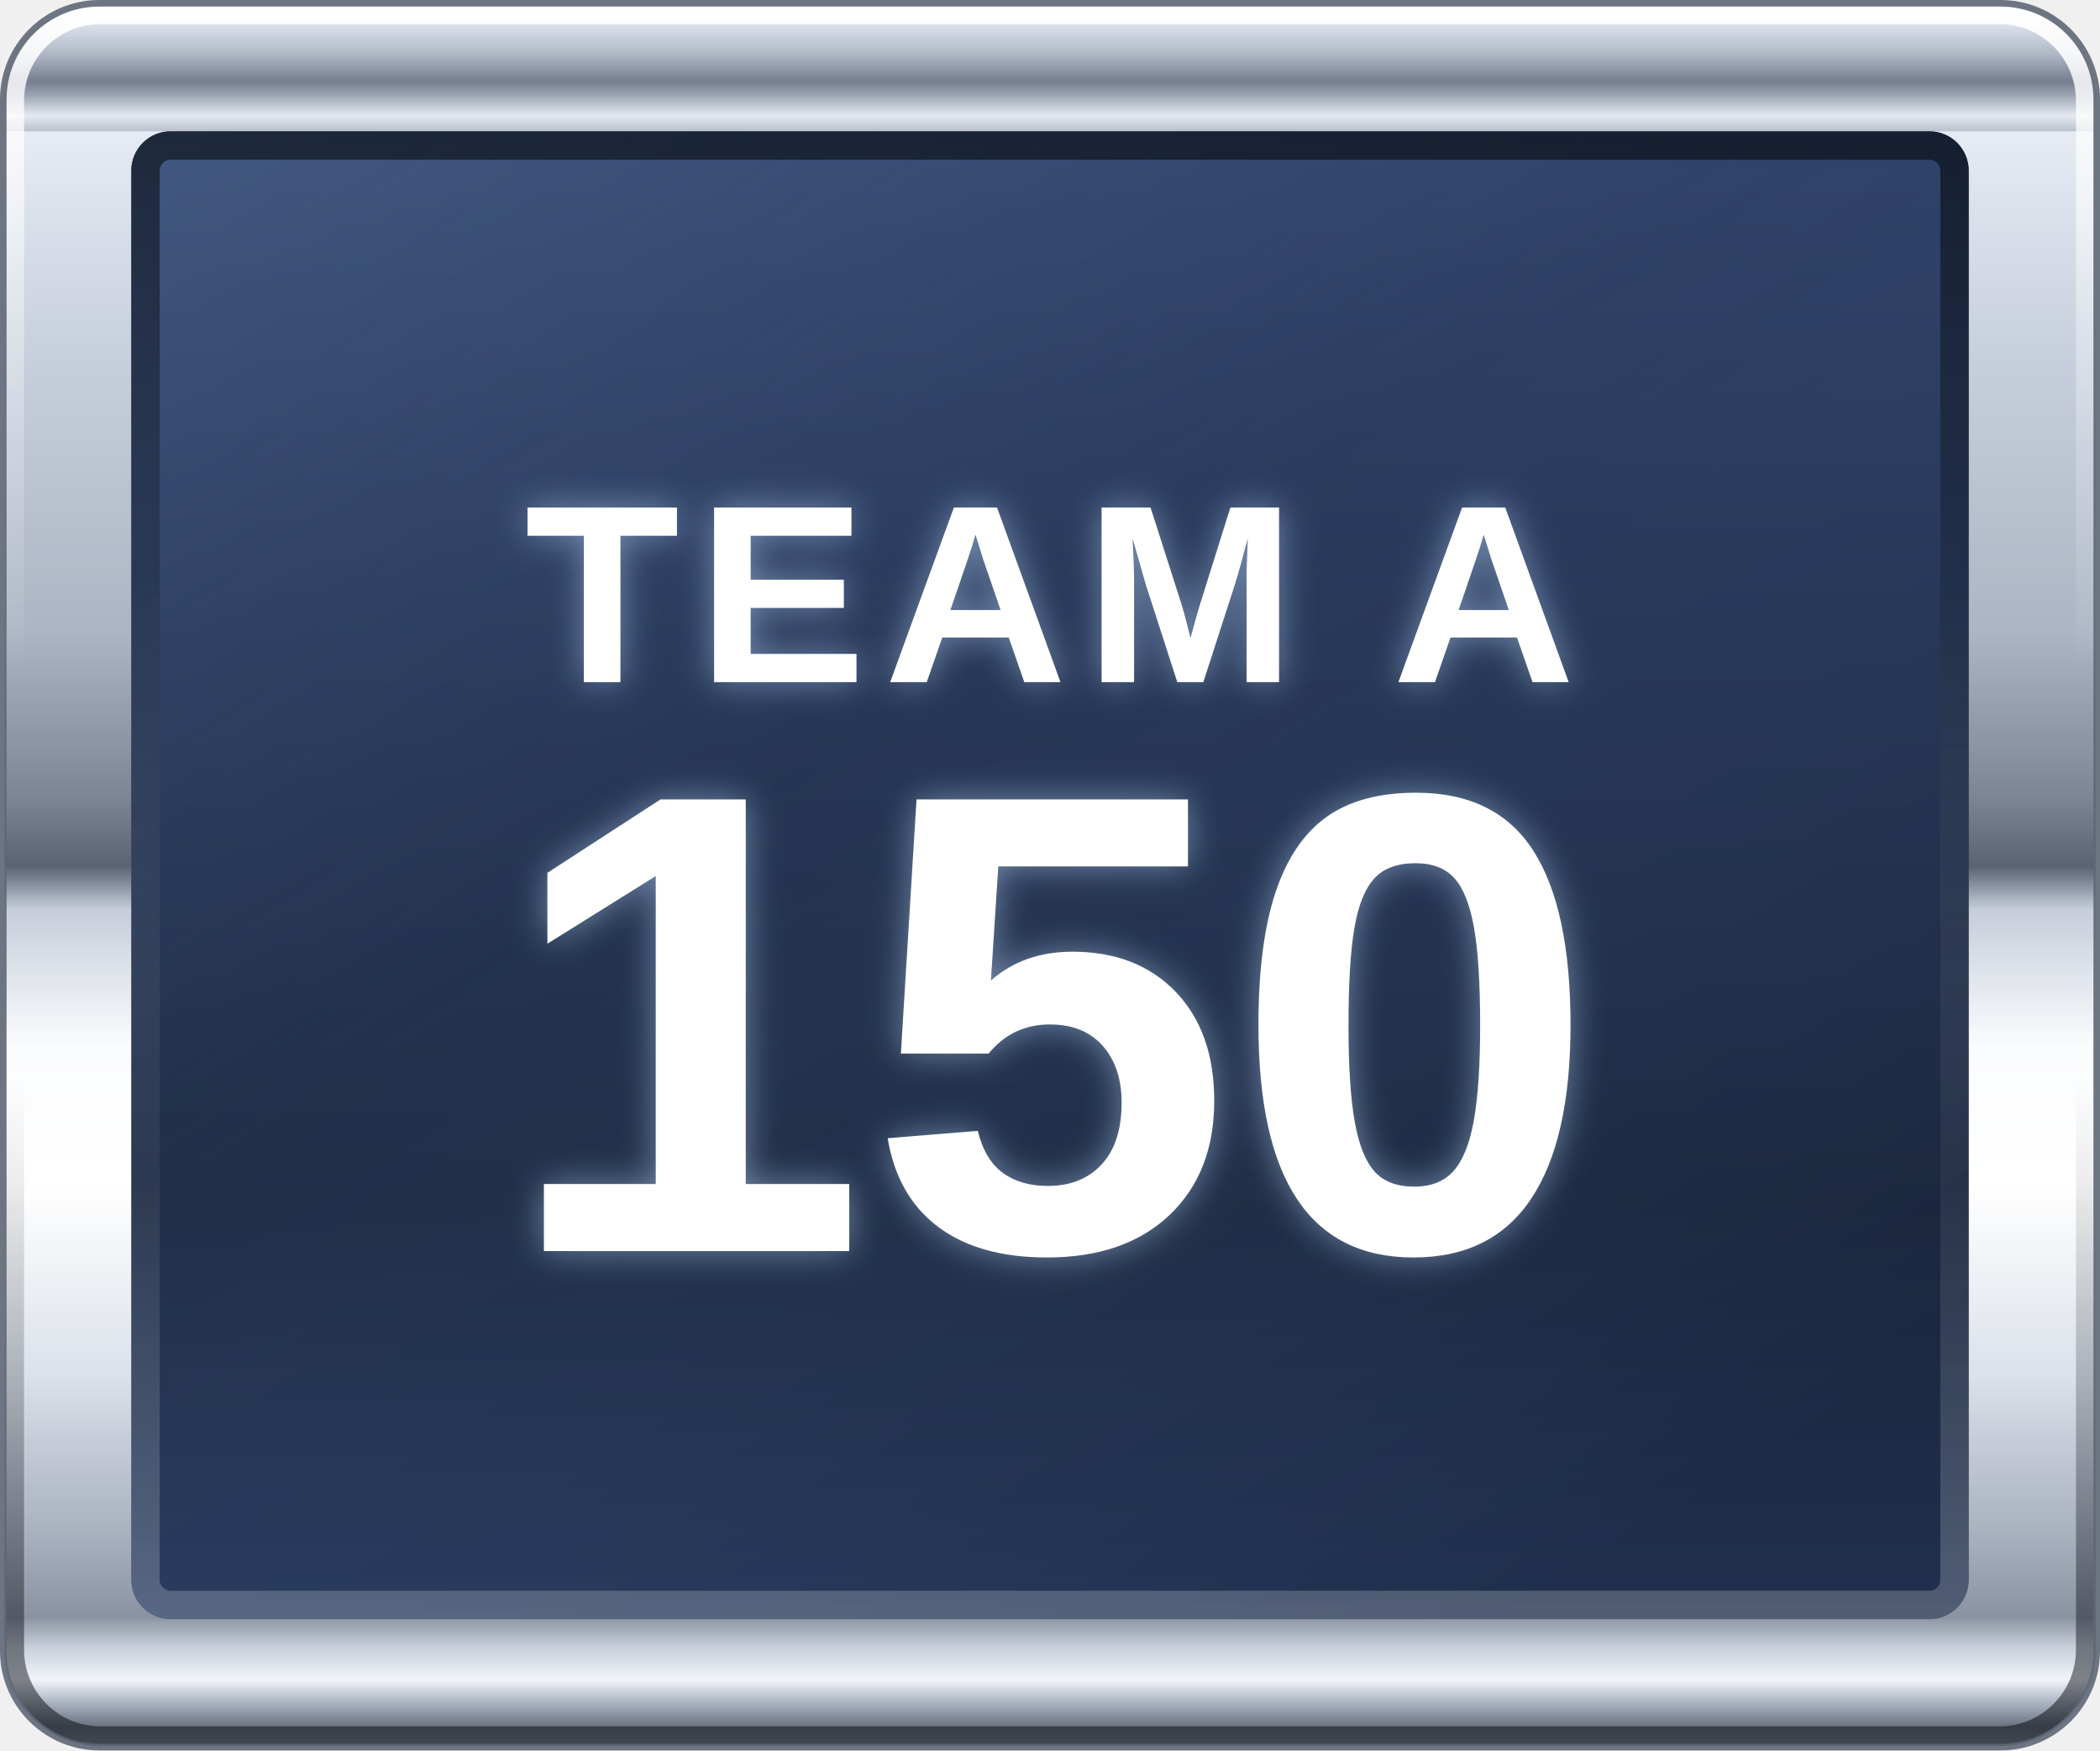
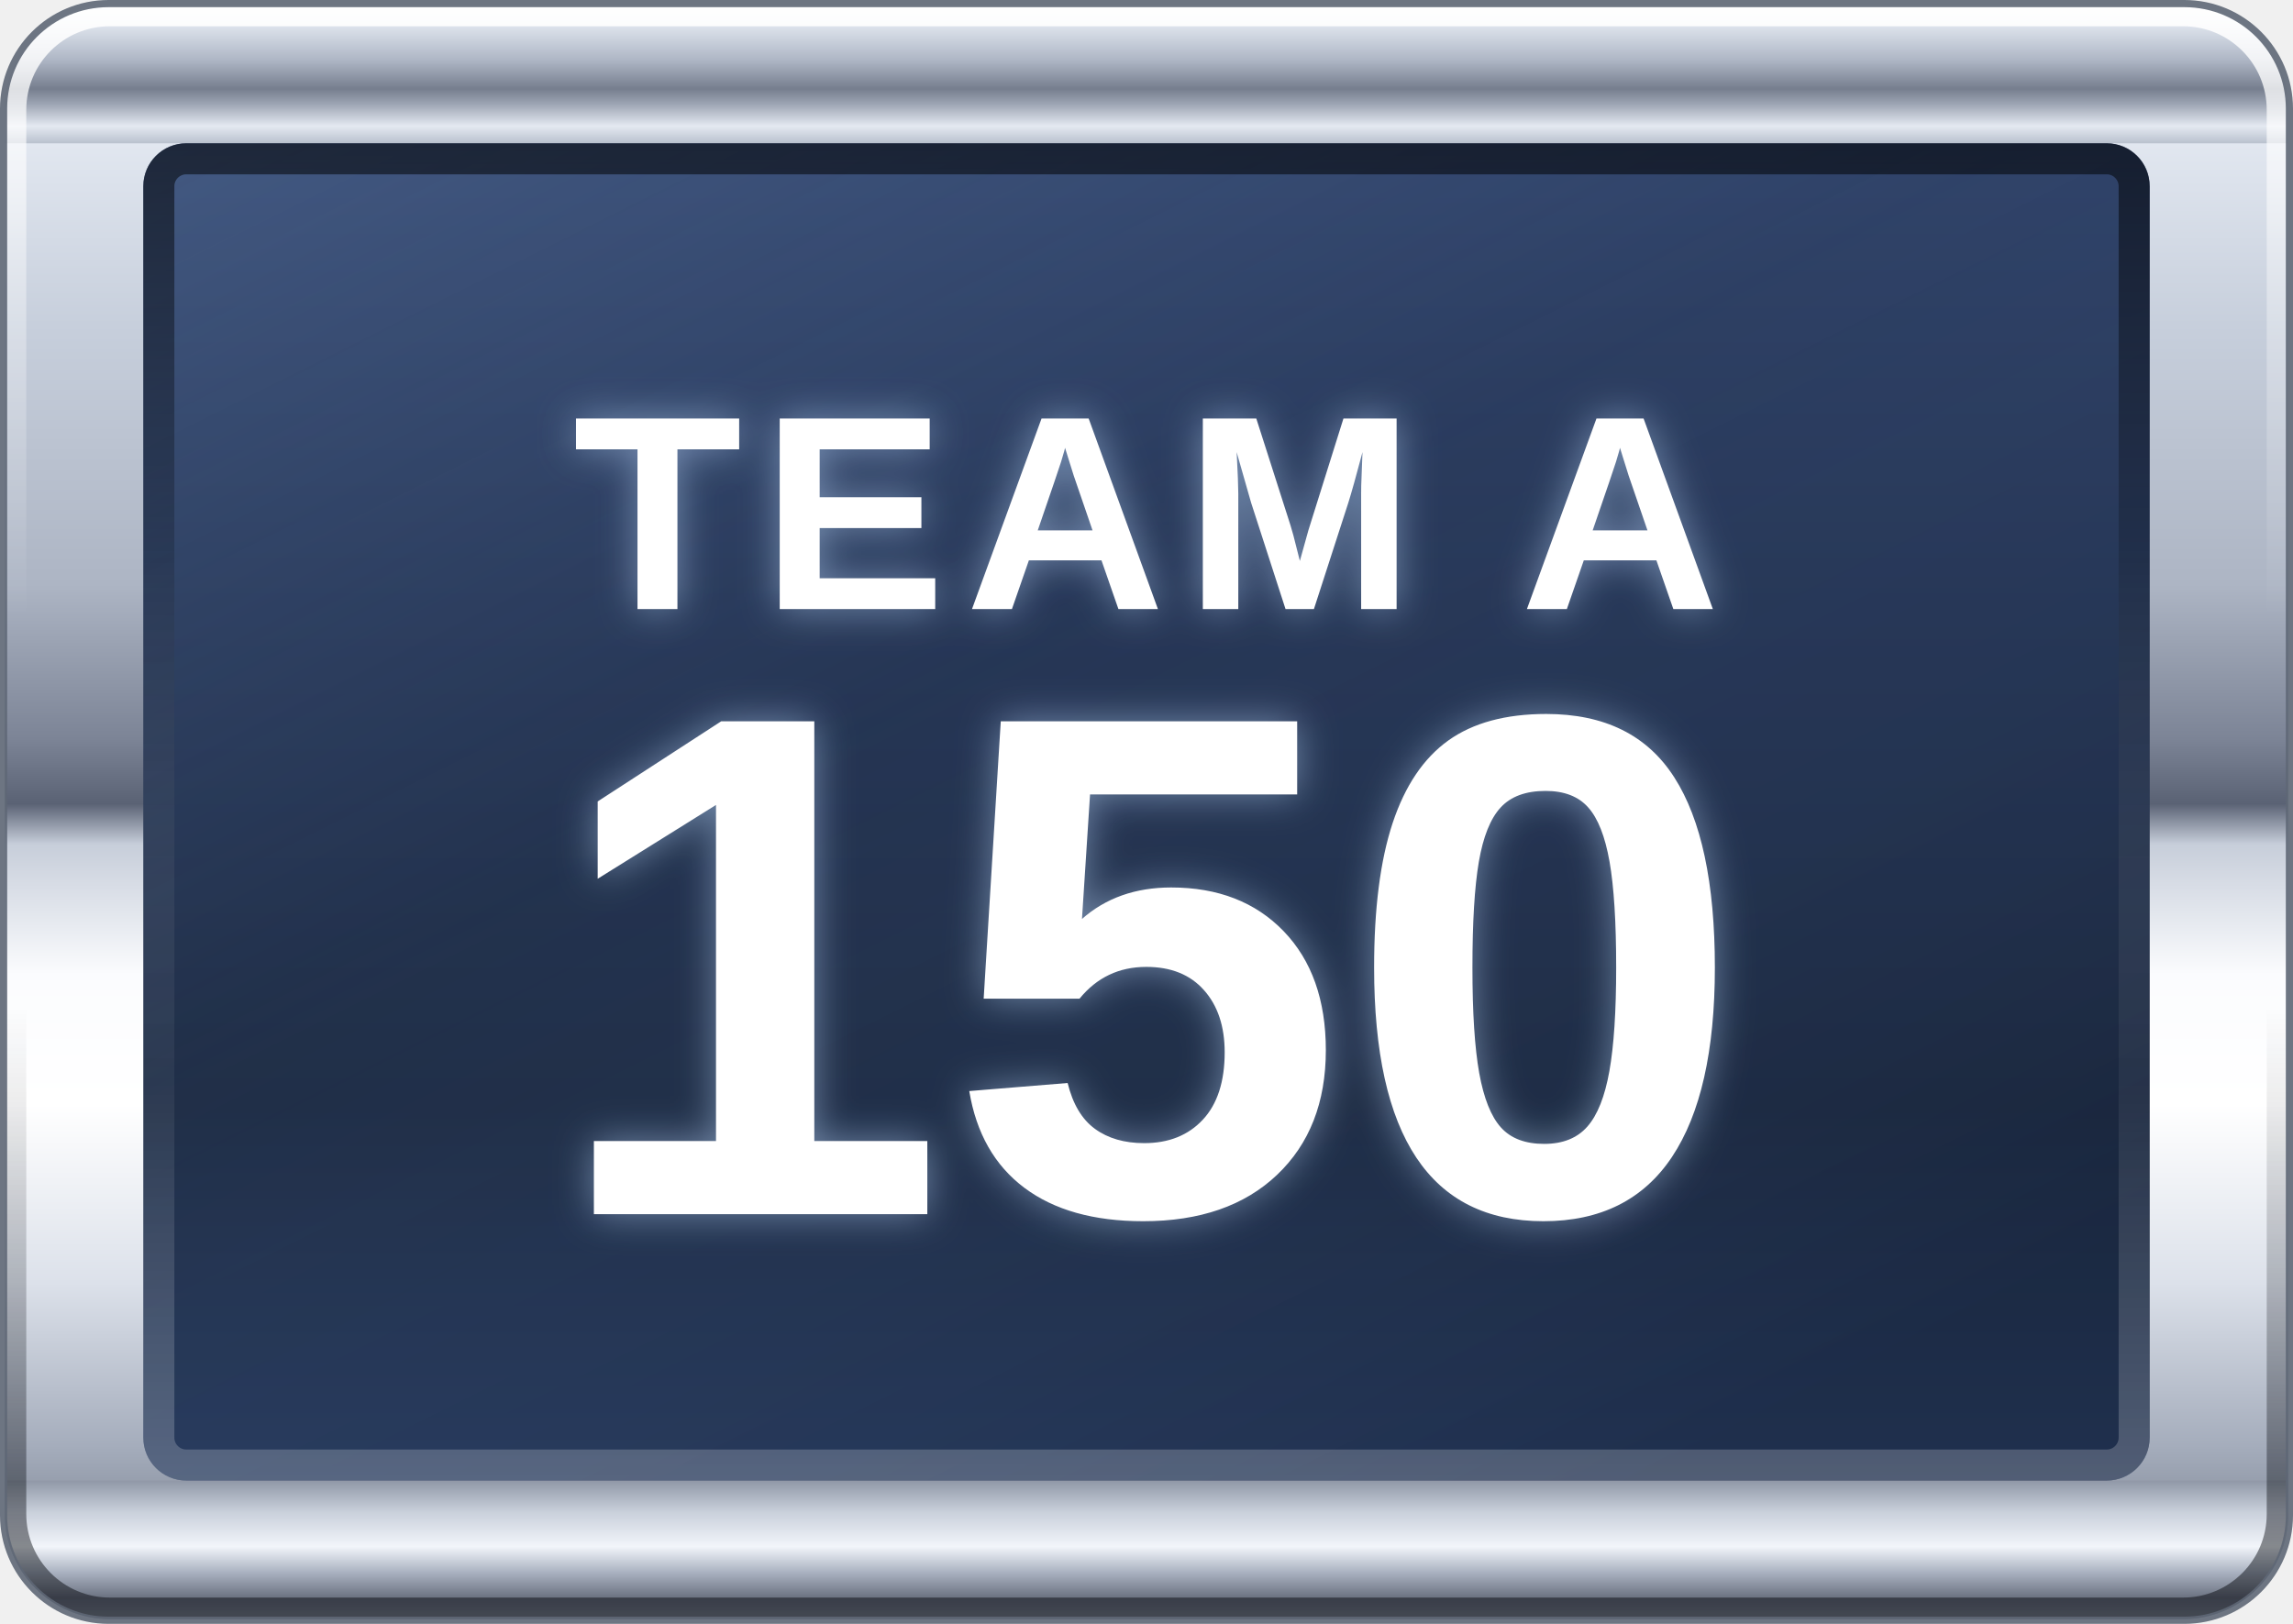
- <svg xmlns="http://www.w3.org/2000/svg" viewBox="0 0 480 400" width="480" height="400">
+ <svg xmlns="http://www.w3.org/2000/svg" viewBox="0 0 480 340" width="480" height="340">
  <defs>
    <linearGradient id="chrome" x1="0" y1="0" x2="0" y2="1">
      <stop offset="0.00" stop-color="#F6F9FD" />
      <stop offset="0.06" stop-color="#E8EDF5" />
      <stop offset="0.20" stop-color="#C7CFDC" />
      <stop offset="0.36" stop-color="#ADB5C4" />
      <stop offset="0.455" stop-color="#7C8496" />
      <stop offset="0.495" stop-color="#5A6274" />
      <stop offset="0.520" stop-color="#C7CEDA" />
      <stop offset="0.60" stop-color="#FBFCFE" />
      <stop offset="0.68" stop-color="#FFFFFF" />
      <stop offset="0.79" stop-color="#DCE1EA" />
      <stop offset="0.89" stop-color="#A5ADBC" />
      <stop offset="0.96" stop-color="#79818F" />
      <stop offset="1.00" stop-color="#AEB6C4" />
    </linearGradient>
    <linearGradient id="bevel" x1="0" y1="0" x2="0" y2="1">
      <stop offset="0.00" stop-color="#FFFFFF" stop-opacity="0.95" />
      <stop offset="0.16" stop-color="#FFFFFF" stop-opacity="0.40" />
      <stop offset="0.38" stop-color="#FFFFFF" stop-opacity="0.00" />
      <stop offset="0.62" stop-color="#0B0E14" stop-opacity="0.00" />
      <stop offset="0.85" stop-color="#0B0E14" stop-opacity="0.30" />
      <stop offset="1.00" stop-color="#0B0E14" stop-opacity="0.55" />
    </linearGradient>
    <linearGradient id="screen" x1="0" y1="0" x2="0" y2="1">
      <stop offset="0.00" stop-color="#2C3E63" />
      <stop offset="0.35" stop-color="#22314F" />
      <stop offset="0.72" stop-color="#1B283F" />
      <stop offset="1.00" stop-color="#243657" />
    </linearGradient>
    <linearGradient id="recess" x1="0" y1="0" x2="0" y2="1">
      <stop offset="0.00" stop-color="#000000" stop-opacity="0.55" />
      <stop offset="0.30" stop-color="#000000" stop-opacity="0.18" />
      <stop offset="0.70" stop-color="#FFFFFF" stop-opacity="0.05" />
      <stop offset="1.00" stop-color="#FFFFFF" stop-opacity="0.22" />
    </linearGradient>
    <linearGradient id="sheen" x1="0" y1="0" x2="0.75" y2="1">
      <stop offset="0.00" stop-color="#9FC6FF" stop-opacity="0.20" />
      <stop offset="0.45" stop-color="#7FA8E8" stop-opacity="0.05" />
      <stop offset="1.00" stop-color="#0A1428" stop-opacity="0.18" />
    </linearGradient>
    <filter id="glow" x="-25%" y="-25%" width="150%" height="150%">
      <feGaussianBlur stdDeviation="9" result="b" />
      <feMerge>
        <feMergeNode in="b" />
        <feMergeNode in="SourceGraphic" />
      </feMerge>
    </filter>
    <filter id="textglow" x="-35%" y="-35%" width="170%" height="180%">
      <feDropShadow dx="0" dy="7" stdDeviation="5" flood-color="#04070E" flood-opacity="0.72" />
      <feGaussianBlur in="SourceAlpha" stdDeviation="4" result="b" />
      <feFlood flood-color="#BEDCFF" flood-opacity="0.5" result="c" />
      <feComposite in="c" in2="b" operator="in" result="glow" />
      <feMerge>
        <feMergeNode in="glow" />
        <feMergeNode in="SourceGraphic" />
      </feMerge>
    </filter>
    <linearGradient id="frameTop" gradientUnits="userSpaceOnUse" x1="0" y1="0" x2="0" y2="30">
      <stop offset="0.00" stop-color="#FDFEFF" />
      <stop offset="0.18" stop-color="#DDE3EC" />
      <stop offset="0.42" stop-color="#AEB6C5" />
      <stop offset="0.62" stop-color="#767E8E" />
      <stop offset="0.72" stop-color="#9AA2B1" />
      <stop offset="0.88" stop-color="#E4E9F1" />
      <stop offset="1.00" stop-color="#B9C1CE" />
    </linearGradient>
-     <linearGradient id="frameBottom" gradientUnits="userSpaceOnUse" x1="0" y1="370" x2="0" y2="400">
+     <linearGradient id="frameBottom" gradientUnits="userSpaceOnUse" x1="0" y1="310" x2="0" y2="340">
      <stop offset="0.00" stop-color="#9098A7" />
      <stop offset="0.22" stop-color="#C9D0DB" />
      <stop offset="0.46" stop-color="#F2F5FA" />
      <stop offset="0.64" stop-color="#AAB2C1" />
      <stop offset="0.82" stop-color="#6A7180" />
      <stop offset="1.00" stop-color="#8F97A5" />
    </linearGradient>
    <clipPath id="frameClip">
-       <rect x="1" y="1" width="478" height="398" rx="22" />
+       <rect x="1" y="1" width="478" height="338" rx="22" />
    </clipPath>
    <clipPath id="screenClip">
-       <rect x="30" y="30" width="420" height="340" rx="9" />
+       <rect x="30" y="30" width="420" height="280" rx="9" />
    </clipPath>
  </defs>
  <g transform="translate(0,0)">
-     <rect x="1" y="1" width="478" height="398" rx="22" fill="url(#chrome)" />
+     <rect x="1" y="1" width="478" height="338" rx="22" fill="url(#chrome)" />
    <g clip-path="url(#frameClip)">
      <rect x="0" y="0" width="480" height="30" fill="url(#frameTop)" />
-       <rect x="0" y="370" width="480" height="30" fill="url(#frameBottom)" />
-       <rect x="1" y="1" width="478" height="398" rx="22" fill="none" stroke="url(#bevel)" stroke-width="9" />
+       <rect x="0" y="310" width="480" height="30" fill="url(#frameBottom)" />
+       <rect x="1" y="1" width="478" height="338" rx="22" fill="none" stroke="url(#bevel)" stroke-width="9" />
    </g>
-     <rect x="0.75" y="0.75" width="478.5" height="398.5" rx="22" fill="none" stroke="#5F6776" stroke-width="1.5" stroke-opacity="0.9" />
-     <rect x="30" y="30" width="420" height="340" rx="9" fill="url(#screen)" />
+     <rect x="0.75" y="0.75" width="478.5" height="338.5" rx="22" fill="none" stroke="#5F6776" stroke-width="1.5" stroke-opacity="0.9" />
+     <rect x="30" y="30" width="420" height="280" rx="9" fill="url(#screen)" />
    <g clip-path="url(#screenClip)">
-       <rect x="30" y="30" width="420" height="340" fill="url(#sheen)" />
+       <rect x="30" y="30" width="420" height="280" fill="url(#sheen)" />
    </g>
    <g clip-path="url(#screenClip)">
-       <rect x="30" y="30" width="420" height="340" rx="9" fill="none" stroke="url(#recess)" stroke-width="13" />
+       <rect x="30" y="30" width="420" height="280" rx="9" fill="none" stroke="url(#recess)" stroke-width="13" />
    </g>
-     <text x="240" y="155.88" text-anchor="middle" font-family="'Arial Narrow','Haettenschweiler','Arial Bold',Arial,Helvetica,sans-serif" font-size="58" font-weight="bold" letter-spacing="4" fill="#FFFFFF" filter="url(#textglow)">TEAM A</text>
-     <text x="240" y="285.88" text-anchor="middle" font-family="'Arial Narrow','Haettenschweiler','Arial Bold',Arial,Helvetica,sans-serif" font-size="150" font-weight="bold" fill="#FFFFFF" filter="url(#textglow)">150</text>
+     <text x="240" y="127.53" text-anchor="middle" font-family="'Arial Narrow','Haettenschweiler','Arial Bold',Arial,Helvetica,sans-serif" font-size="58" font-weight="bold" letter-spacing="4" fill="#FFFFFF" filter="url(#textglow)">TEAM A</text>
+     <text x="240" y="254.23" text-anchor="middle" font-family="'Arial Narrow','Haettenschweiler','Arial Bold',Arial,Helvetica,sans-serif" font-size="150" font-weight="bold" fill="#FFFFFF" filter="url(#textglow)">150</text>
  </g>
</svg>
